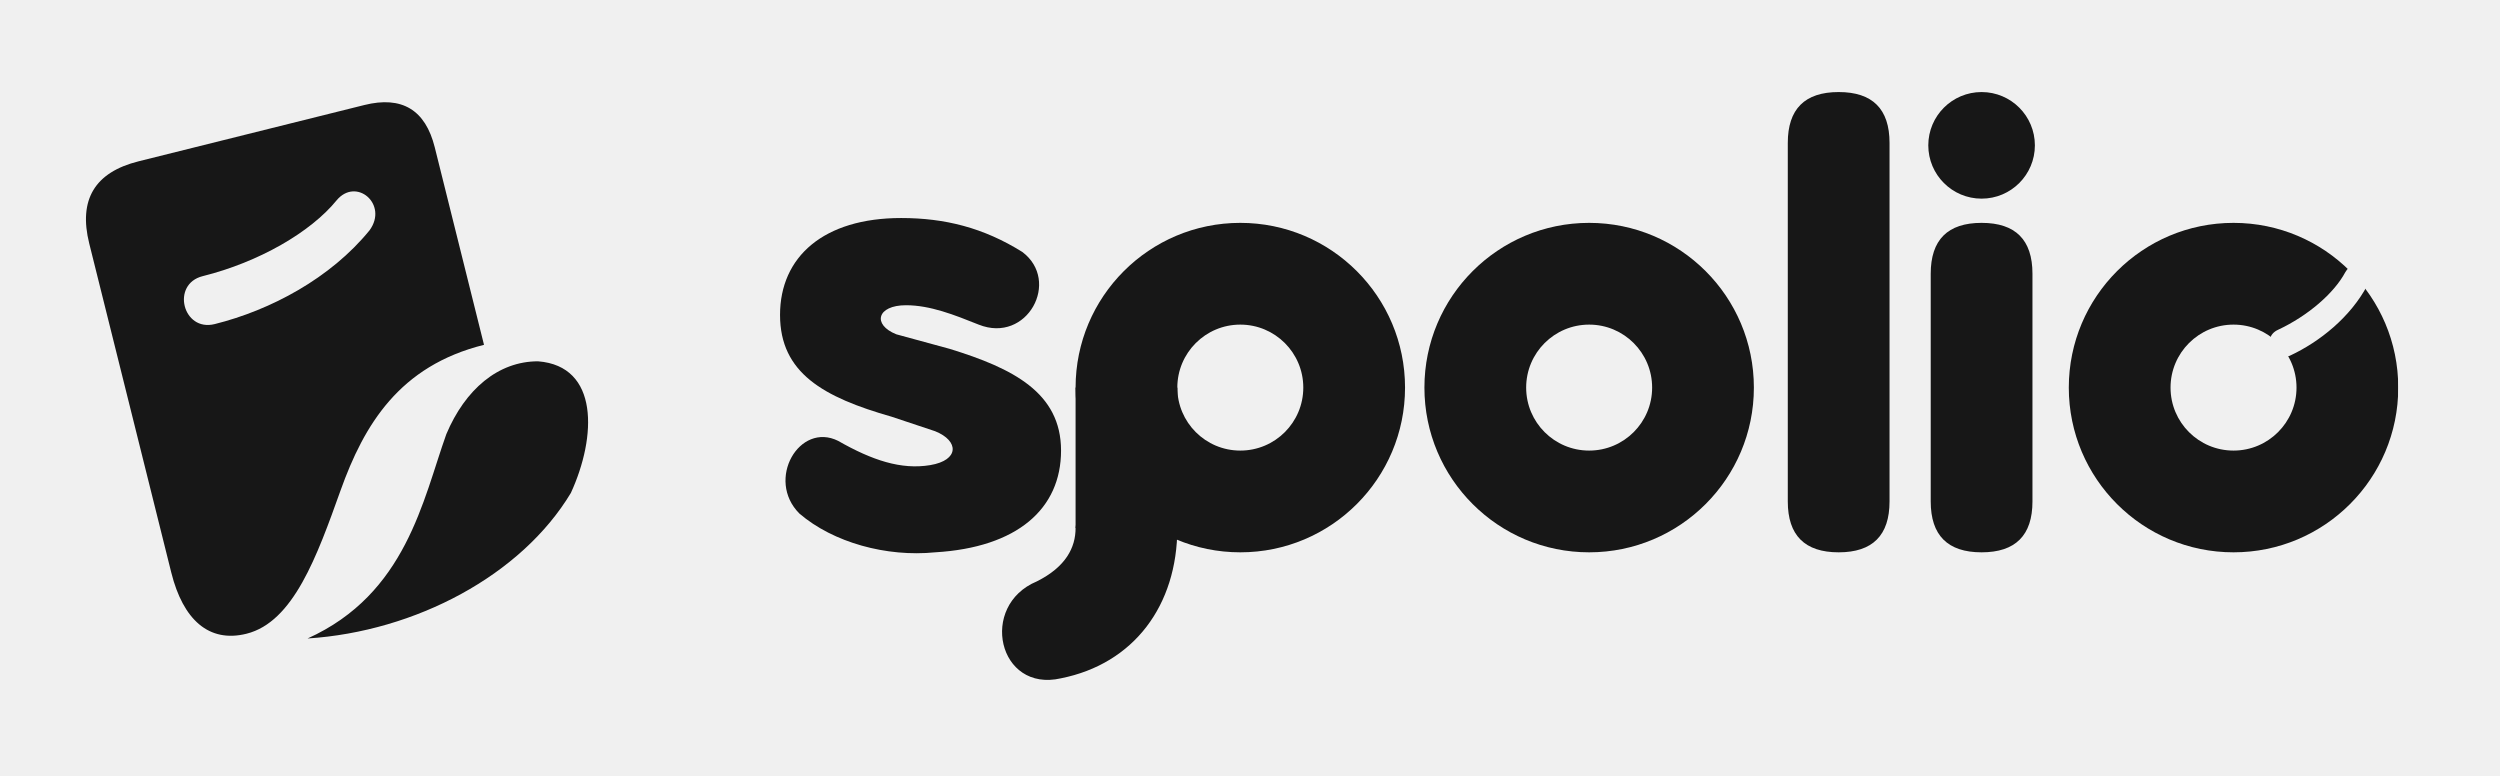
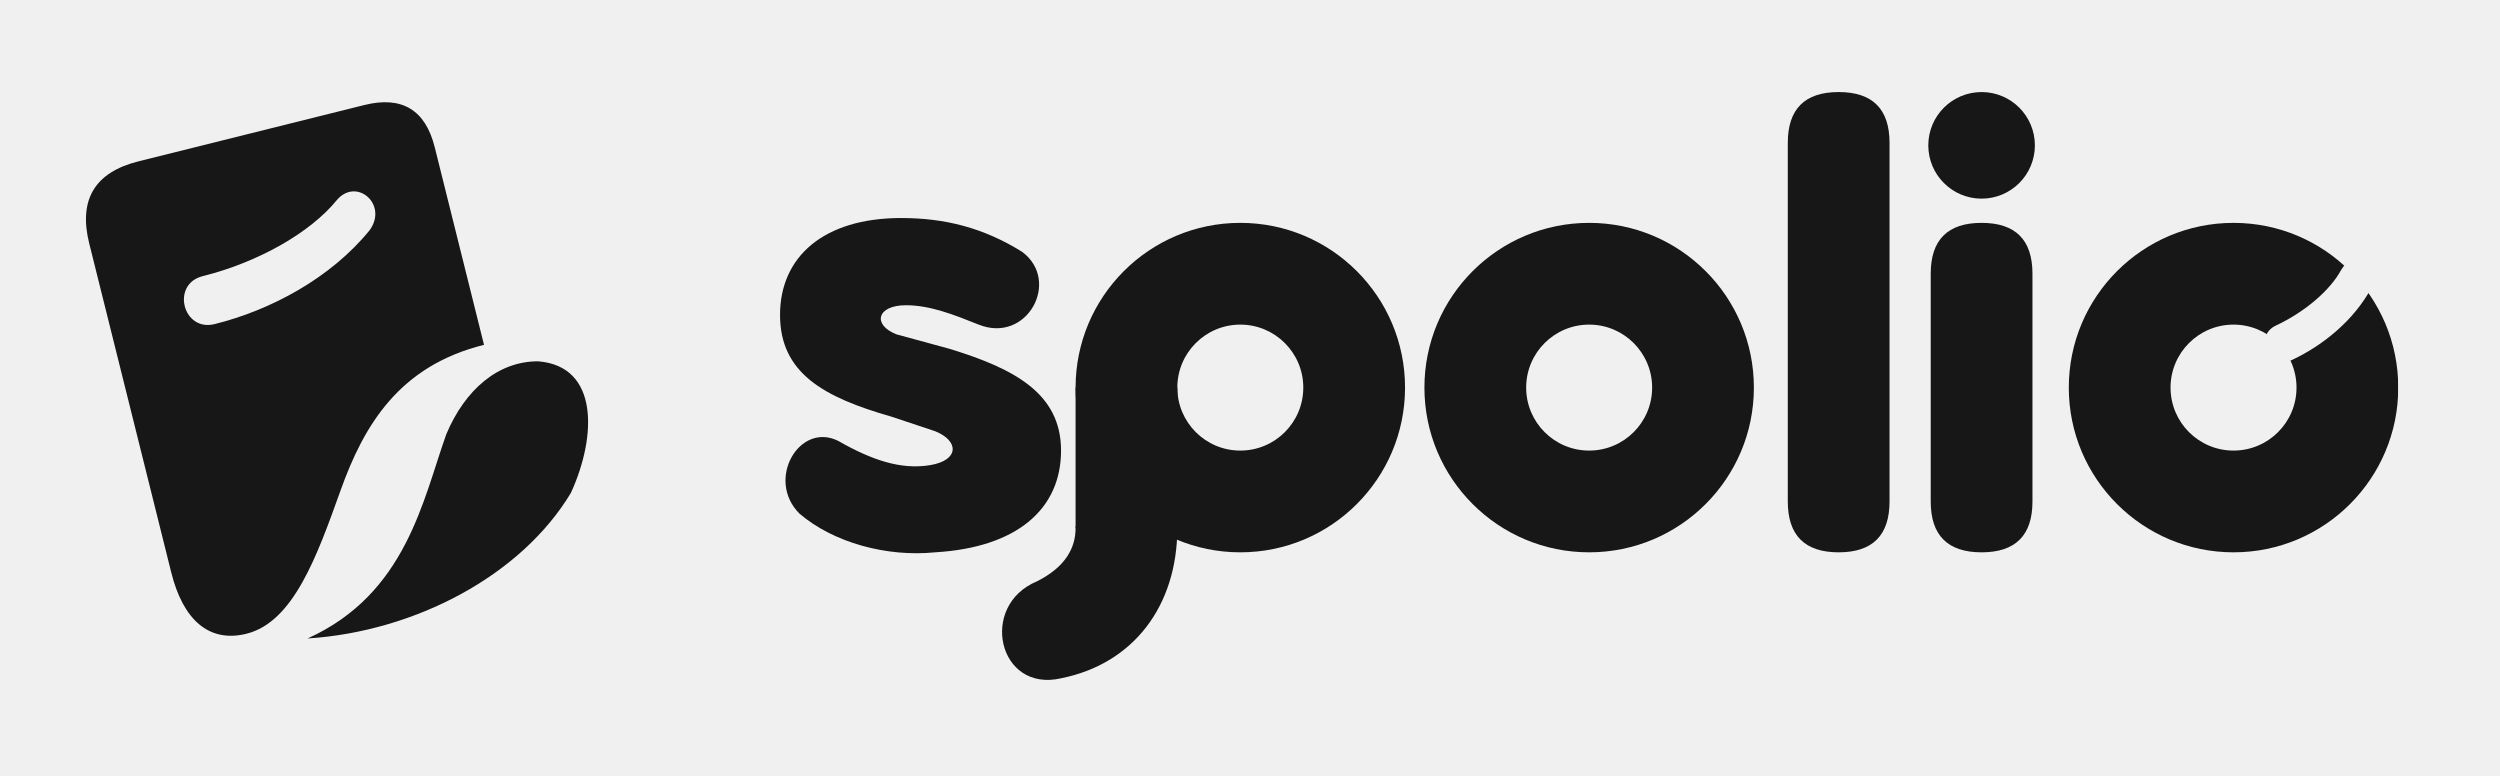
<svg xmlns="http://www.w3.org/2000/svg" viewBox="0 0 516 160" fill="#171717">
  <g transform="translate(0 12) scale(2)">
    <defs>
      <mask id="receipt-cut" maskUnits="userSpaceOnUse" x="0" y="0" width="64" height="64" style="mask-type:luminance">
        <rect width="64" height="64" fill="white" />
        <path d="M3 6C10 6 17 4 21 1C24 -1.2 27 3 24 5.5C18 10 10 12 3 12C-1 12 -1 6 3 6Z" transform="translate(21 15) scale(.85)" fill="black" />
      </mask>
    </defs>
    <g transform="rotate(-14 32 32)">
      <path d="M20 7H44Q50 7 50 13V34C41 34 36 39 32 45C28 51 24 57 19 57C15 57 13 54 13 49V14Q13 7 20 7Z M25 59C36 57 40 48 44 42C47 38 51 36 55 37C61 39 59 46 55 51C48 58 36 61 25 59Z" mask="url(#receipt-cut)" />
    </g>
  </g>
  <g transform="translate(160 9)">
    <defs>
      <mask id="letter-cut" maskUnits="userSpaceOnUse" x="0" y="0" width="335" height="132" style="mask-type:luminance">
        <rect width="335" height="132" fill="white" />
-         <path d="M3 6C10 6 17 4 21 1C24 -1.2 27 3 24 5.5C18 10 10 12 3 12C-1 12 -1 6 3 6Z" transform="translate(305 55) rotate(-25) scale(.98)" fill="black" />
+         <path d="M3 6C10 6 17 4 21 1C24 -1.2 27 3 24 5.5C18 10 10 12 3 12C-1 12 -1 6 3 6Z" transform="translate(305 55) rotate(-25) scale(.98)" fill="black" stroke="black" stroke-width="2" stroke-linejoin="round" />
      </mask>
    </defs>
    <g mask="url(#letter-cut)">
      <path fill-rule="evenodd" d="M51 43C43 38 35 36 26 36C10 36 1 44 1 56C1 68 10 73 24 77L33 80C38 82 38 86 32 87C26 88 20 86 13 82C5 78 -2 90 5 97C12 103 23 106 33 105C50 104 59 96 59 84C59 72 49 67 36 63L25 60C20 58 21 54 27 54C32 54 37 56 42 58C52 62 59 49 51 43Z" />
      <path fill-rule="evenodd" d="M130 71A34 34 0 1 1 62 71A34 34 0 1 1 130 71Z M109 71A13 13 0 1 1 83 71A13 13 0 1 1 109 71Z" />
      <path fill-rule="evenodd" d="M62 71H83V100H62Z" />
      <path fill-rule="evenodd" d="M202 71A34 34 0 1 1 134 71A34 34 0 1 1 202 71Z M181 71A13 13 0 1 1 155 71A13 13 0 1 1 181 71Z" />
      <path fill-rule="evenodd" d="M219.5 10Q230 10 230 20.5V94.5Q230 105 219.5 105Q209 105 209 94.5V20.5Q209 10 219.5 10Z" />
      <path fill-rule="evenodd" d="M260 21A11 11 0 1 1 238 21A11 11 0 1 1 260 21Z M249 37Q259.5 37 259.5 47.5V94.5Q259.5 105 249 105Q238.5 105 238.5 94.5V47.5Q238.5 37 249 37Z" />
      <path fill-rule="evenodd" d="M335 71A34 34 0 1 1 267 71A34 34 0 1 1 335 71Z M314 71A13 13 0 1 1 288 71A13 13 0 1 1 314 71Z" />
      <path d="M0 0C0 4 -2 8 -8 11C-20 16 -16 34 -3 31C12 28 21 16 21 0C21 -6 0 -6 0 0Z" transform="translate(62 100)" />
    </g>
  </g>
</svg>
